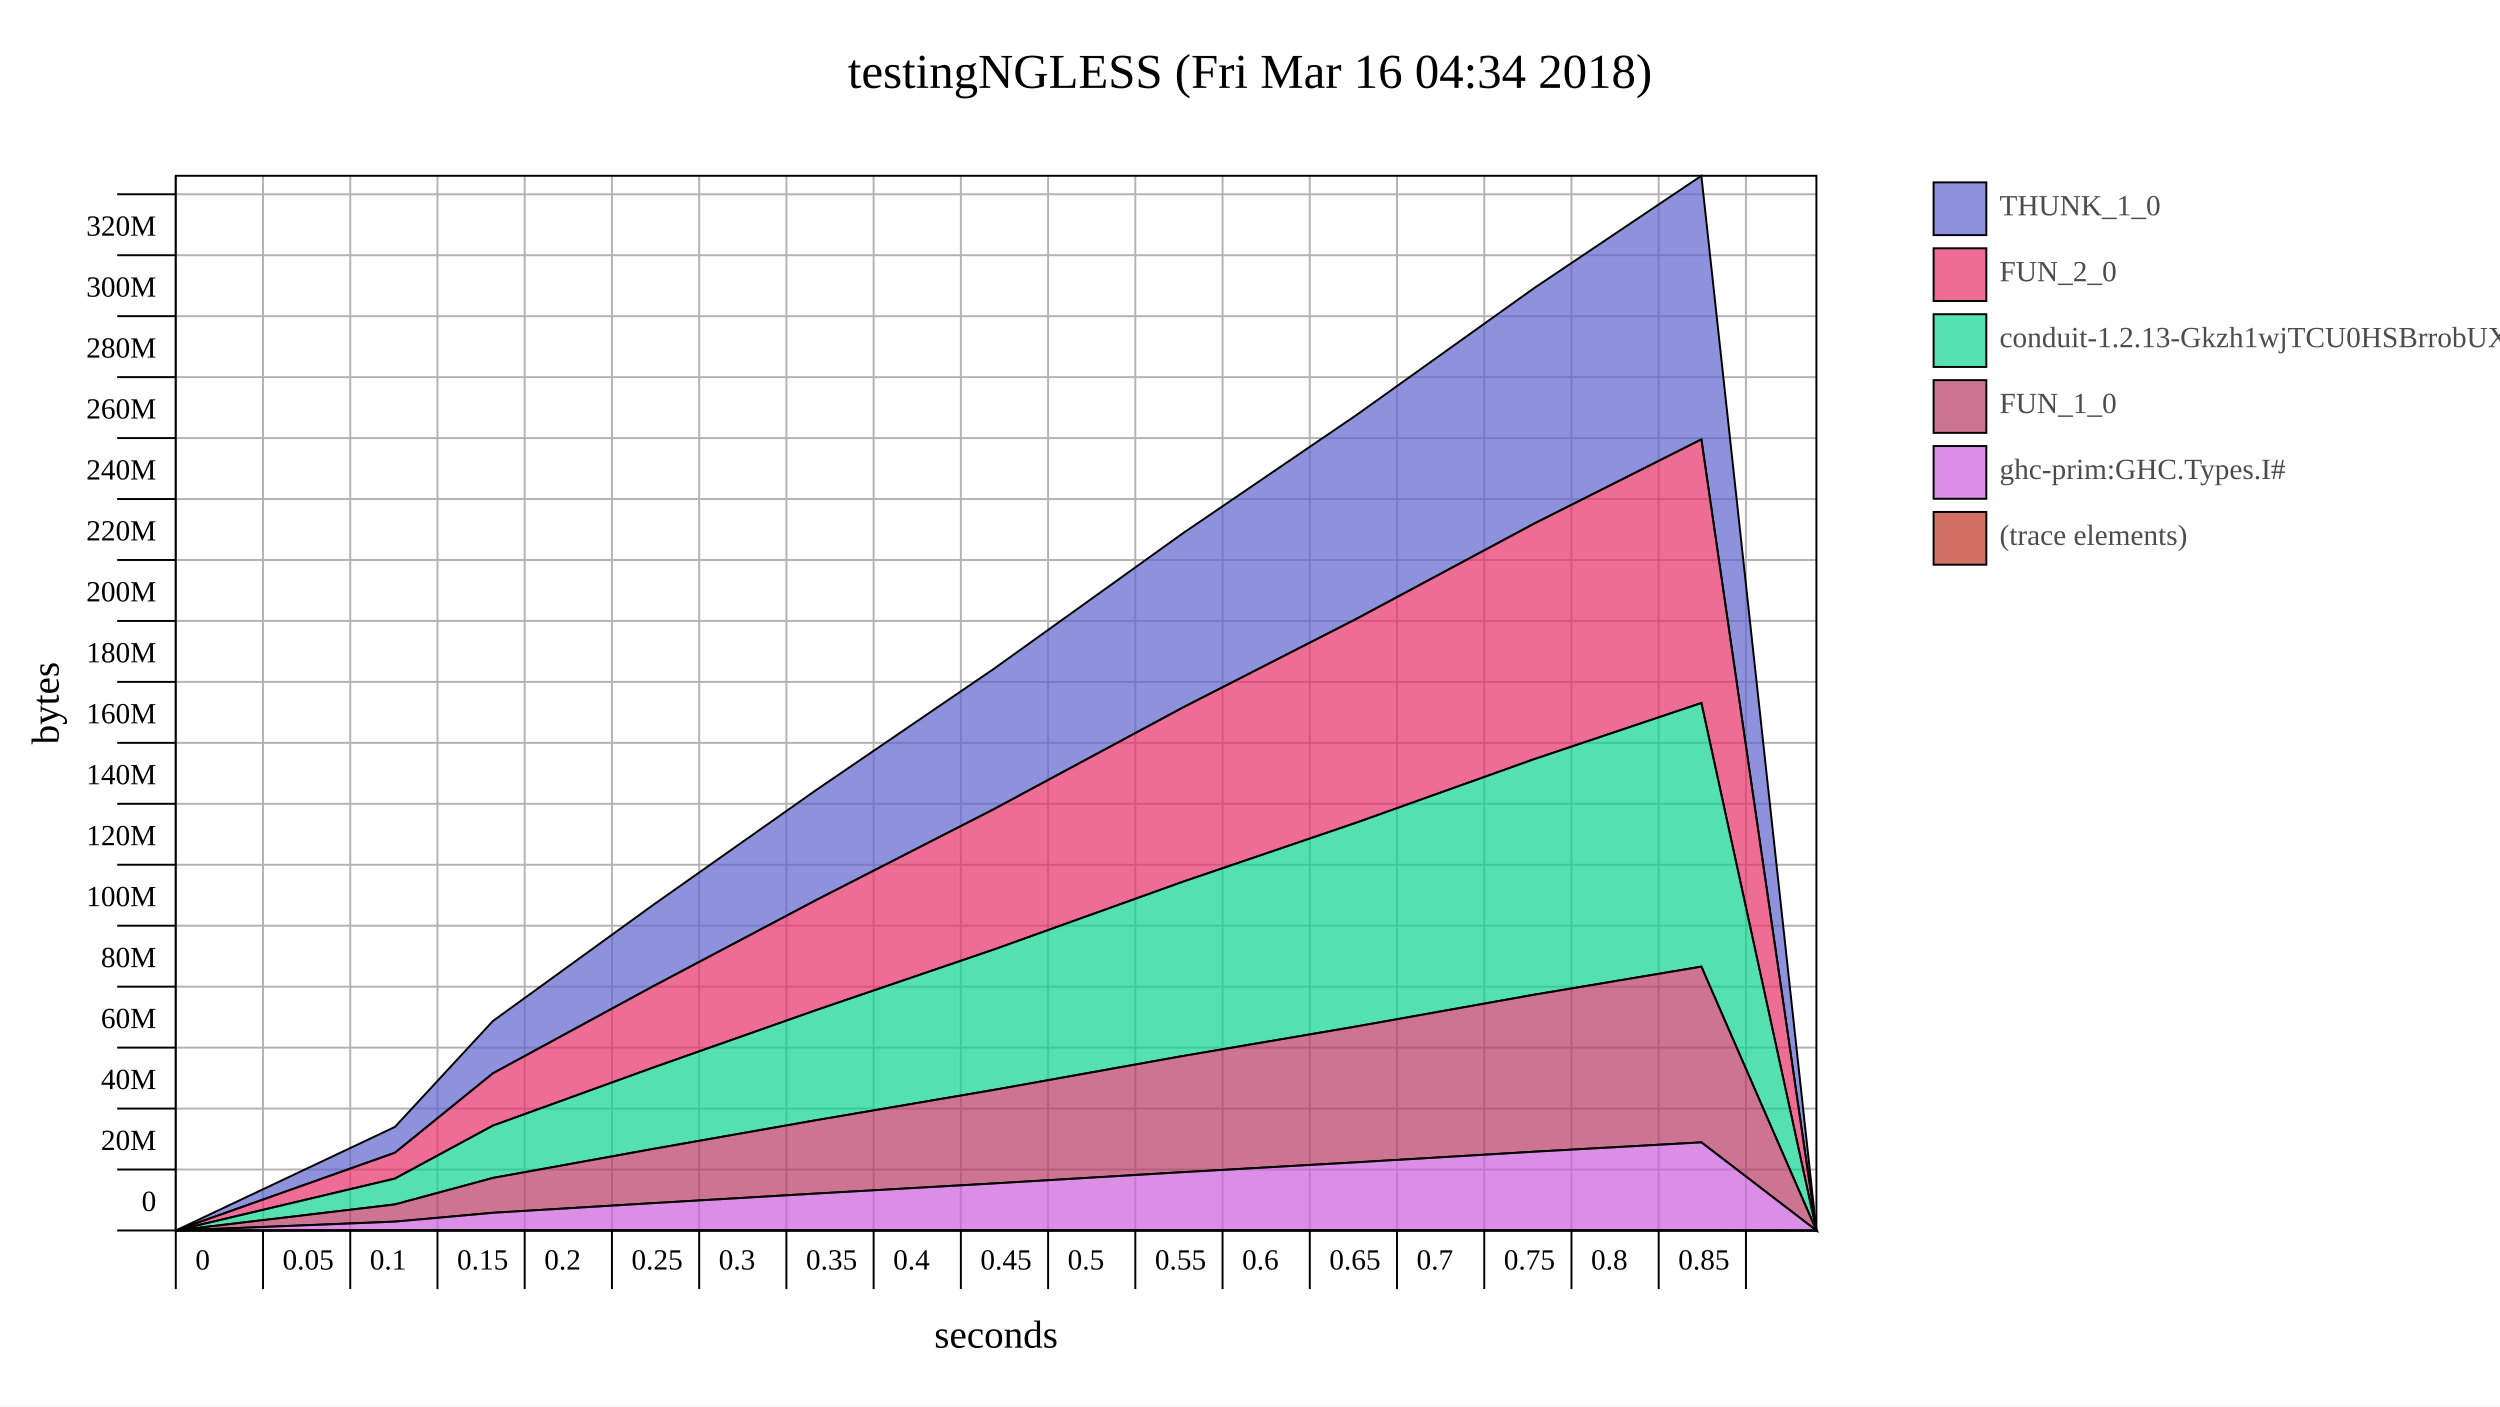
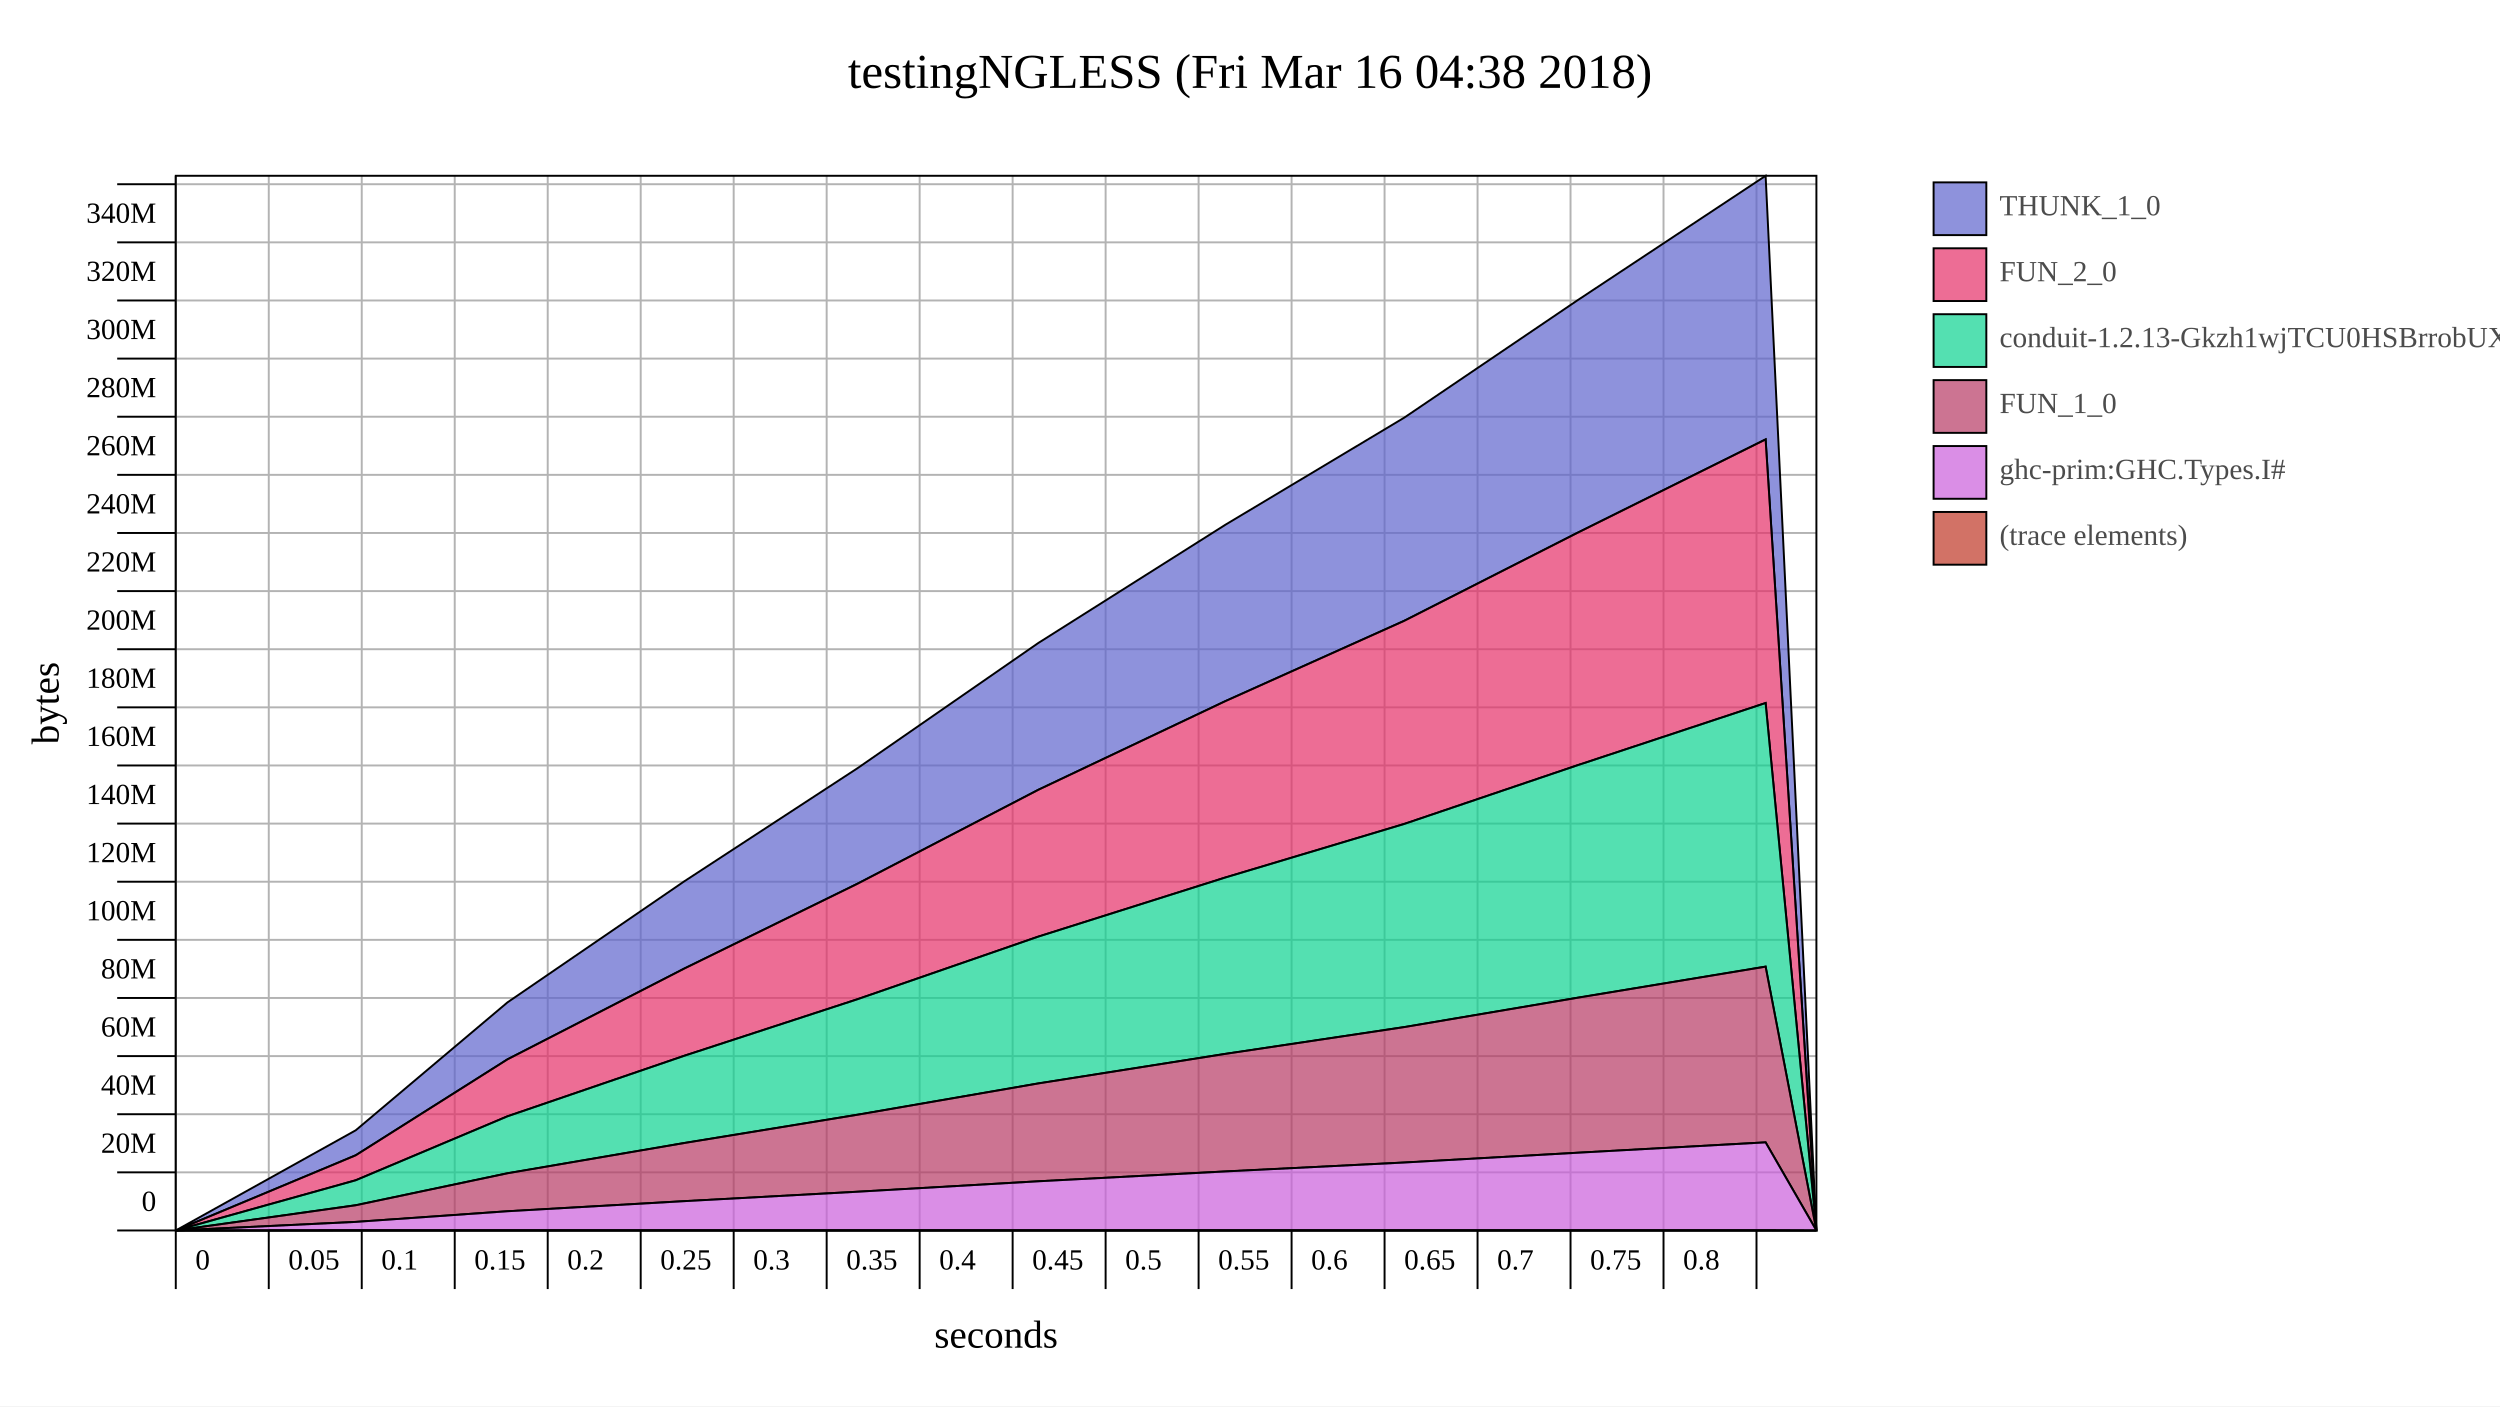
<svg xmlns="http://www.w3.org/2000/svg" version="1.0" width="1280.0" height="720.0">
  <defs>
</defs>
  <g fill="#ffffff">
    <rect x="0.0" y="0.0" width="1280.0" height="720.0" />
  </g>
  <g fill="#000000" stroke="#000000" stroke-width="1.0">
-     <text stroke="none" x="640.0" y="45.0" font-size="25.0" text-anchor="middle">testingNGLESS (Fri Mar 16 04:34 2018)</text>
+     <text stroke="none" x="640.0" y="45.0" font-size="25.0" text-anchor="middle">testingNGLESS (Fri Mar 16 04:38 2018)</text>
    <text stroke="none" transform="translate(30.0,360.0) rotate(-90.0)" font-size="20.0" text-anchor="middle">bytes</text>
    <text stroke="none" x="510.0" y="690.0" font-size="20.0" text-anchor="middle">seconds</text>
    <line x1="60.0" x2="930.0" y1="630.0" y2="630.0" />
    <text stroke="none" x="80.0" y="620.0" font-size="15.0" text-anchor="end">0</text>
-     <line x1="60.0" x2="930.0" y1="598.792" y2="598.792" />
-     <text stroke="none" x="80.0" y="588.792" font-size="15.0" text-anchor="end">20M</text>
-     <line x1="60.0" x2="930.0" y1="567.584" y2="567.584" />
-     <text stroke="none" x="80.0" y="557.584" font-size="15.0" text-anchor="end">40M</text>
-     <line x1="60.0" x2="930.0" y1="536.376" y2="536.376" />
-     <text stroke="none" x="80.0" y="526.376" font-size="15.0" text-anchor="end">60M</text>
-     <line x1="60.0" x2="930.0" y1="505.168" y2="505.168" />
-     <text stroke="none" x="80.0" y="495.168" font-size="15.0" text-anchor="end">80M</text>
-     <line x1="60.0" x2="930.0" y1="473.961" y2="473.961" />
-     <text stroke="none" x="80.0" y="463.961" font-size="15.0" text-anchor="end">100M</text>
-     <line x1="60.0" x2="930.0" y1="442.753" y2="442.753" />
-     <text stroke="none" x="80.0" y="432.753" font-size="15.0" text-anchor="end">120M</text>
-     <line x1="60.0" x2="930.0" y1="411.545" y2="411.545" />
-     <text stroke="none" x="80.0" y="401.545" font-size="15.0" text-anchor="end">140M</text>
-     <line x1="60.0" x2="930.0" y1="380.337" y2="380.337" />
-     <text stroke="none" x="80.0" y="370.337" font-size="15.0" text-anchor="end">160M</text>
-     <line x1="60.0" x2="930.0" y1="349.129" y2="349.129" />
-     <text stroke="none" x="80.0" y="339.129" font-size="15.0" text-anchor="end">180M</text>
-     <line x1="60.0" x2="930.0" y1="317.921" y2="317.921" />
-     <text stroke="none" x="80.0" y="307.921" font-size="15.0" text-anchor="end">200M</text>
-     <line x1="60.0" x2="930.0" y1="286.714" y2="286.714" />
-     <text stroke="none" x="80.0" y="276.714" font-size="15.0" text-anchor="end">220M</text>
-     <line x1="60.0" x2="930.0" y1="255.506" y2="255.506" />
-     <text stroke="none" x="80.0" y="245.506" font-size="15.0" text-anchor="end">240M</text>
-     <line x1="60.0" x2="930.0" y1="224.298" y2="224.298" />
-     <text stroke="none" x="80.0" y="214.298" font-size="15.0" text-anchor="end">260M</text>
-     <line x1="60.0" x2="930.0" y1="193.09" y2="193.09" />
-     <text stroke="none" x="80.0" y="183.09" font-size="15.0" text-anchor="end">280M</text>
-     <line x1="60.0" x2="930.0" y1="161.882" y2="161.882" />
-     <text stroke="none" x="80.0" y="151.882" font-size="15.0" text-anchor="end">300M</text>
-     <line x1="60.0" x2="930.0" y1="130.674" y2="130.674" />
-     <text stroke="none" x="80.0" y="120.674" font-size="15.0" text-anchor="end">320M</text>
-     <line x1="60.0" x2="930.0" y1="99.466" y2="99.466" />
+     <line x1="60.0" x2="930.0" y1="600.24" y2="600.24" />
+     <text stroke="none" x="80.0" y="590.24" font-size="15.0" text-anchor="end">20M</text>
+     <line x1="60.0" x2="930.0" y1="570.48" y2="570.48" />
+     <text stroke="none" x="80.0" y="560.48" font-size="15.0" text-anchor="end">40M</text>
+     <line x1="60.0" x2="930.0" y1="540.721" y2="540.721" />
+     <text stroke="none" x="80.0" y="530.721" font-size="15.0" text-anchor="end">60M</text>
+     <line x1="60.0" x2="930.0" y1="510.961" y2="510.961" />
+     <text stroke="none" x="80.0" y="500.961" font-size="15.0" text-anchor="end">80M</text>
+     <line x1="60.0" x2="930.0" y1="481.201" y2="481.201" />
+     <text stroke="none" x="80.0" y="471.201" font-size="15.0" text-anchor="end">100M</text>
+     <line x1="60.0" x2="930.0" y1="451.441" y2="451.441" />
+     <text stroke="none" x="80.0" y="441.441" font-size="15.0" text-anchor="end">120M</text>
+     <line x1="60.0" x2="930.0" y1="421.681" y2="421.681" />
+     <text stroke="none" x="80.0" y="411.681" font-size="15.0" text-anchor="end">140M</text>
+     <line x1="60.0" x2="930.0" y1="391.921" y2="391.921" />
+     <text stroke="none" x="80.0" y="381.921" font-size="15.0" text-anchor="end">160M</text>
+     <line x1="60.0" x2="930.0" y1="362.161" y2="362.161" />
+     <text stroke="none" x="80.0" y="352.161" font-size="15.0" text-anchor="end">180M</text>
+     <line x1="60.0" x2="930.0" y1="332.402" y2="332.402" />
+     <text stroke="none" x="80.0" y="322.402" font-size="15.0" text-anchor="end">200M</text>
+     <line x1="60.0" x2="930.0" y1="302.642" y2="302.642" />
+     <text stroke="none" x="80.0" y="292.642" font-size="15.0" text-anchor="end">220M</text>
+     <line x1="60.0" x2="930.0" y1="272.882" y2="272.882" />
+     <text stroke="none" x="80.0" y="262.882" font-size="15.0" text-anchor="end">240M</text>
+     <line x1="60.0" x2="930.0" y1="243.122" y2="243.122" />
+     <text stroke="none" x="80.0" y="233.122" font-size="15.0" text-anchor="end">260M</text>
+     <line x1="60.0" x2="930.0" y1="213.362" y2="213.362" />
+     <text stroke="none" x="80.0" y="203.362" font-size="15.0" text-anchor="end">280M</text>
+     <line x1="60.0" x2="930.0" y1="183.602" y2="183.602" />
+     <text stroke="none" x="80.0" y="173.602" font-size="15.0" text-anchor="end">300M</text>
+     <line x1="60.0" x2="930.0" y1="153.843" y2="153.843" />
+     <text stroke="none" x="80.0" y="143.843" font-size="15.0" text-anchor="end">320M</text>
+     <line x1="60.0" x2="930.0" y1="124.083" y2="124.083" />
+     <text stroke="none" x="80.0" y="114.083" font-size="15.0" text-anchor="end">340M</text>
+     <line x1="60.0" x2="930.0" y1="94.323" y2="94.323" />
    <line x1="90.0" x2="90.0" y1="660.0" y2="90.0" />
    <text stroke="none" x="100.0" y="650.0" font-size="15.0" text-anchor="start">0</text>
-     <line x1="134.662" x2="134.662" y1="660.0" y2="90.0" />
-     <text stroke="none" x="144.662" y="650.0" font-size="15.0" text-anchor="start">0.05</text>
-     <line x1="179.325" x2="179.325" y1="660.0" y2="90.0" />
-     <text stroke="none" x="189.325" y="650.0" font-size="15.0" text-anchor="start">0.1</text>
-     <line x1="223.987" x2="223.987" y1="660.0" y2="90.0" />
-     <text stroke="none" x="233.987" y="650.0" font-size="15.0" text-anchor="start">0.15</text>
-     <line x1="268.649" x2="268.649" y1="660.0" y2="90.0" />
-     <text stroke="none" x="278.649" y="650.0" font-size="15.0" text-anchor="start">0.2</text>
-     <line x1="313.311" x2="313.311" y1="660.0" y2="90.0" />
-     <text stroke="none" x="323.311" y="650.0" font-size="15.0" text-anchor="start">0.25</text>
-     <line x1="357.973" x2="357.973" y1="660.0" y2="90.0" />
-     <text stroke="none" x="367.973" y="650.0" font-size="15.0" text-anchor="start">0.3</text>
-     <line x1="402.636" x2="402.636" y1="660.0" y2="90.0" />
-     <text stroke="none" x="412.636" y="650.0" font-size="15.0" text-anchor="start">0.35</text>
-     <line x1="447.298" x2="447.298" y1="660.0" y2="90.0" />
-     <text stroke="none" x="457.298" y="650.0" font-size="15.0" text-anchor="start">0.4</text>
-     <line x1="491.96" x2="491.96" y1="660.0" y2="90.0" />
-     <text stroke="none" x="501.96" y="650.0" font-size="15.0" text-anchor="start">0.45</text>
-     <line x1="536.622" x2="536.622" y1="660.0" y2="90.0" />
-     <text stroke="none" x="546.622" y="650.0" font-size="15.0" text-anchor="start">0.5</text>
-     <line x1="581.284" x2="581.284" y1="660.0" y2="90.0" />
-     <text stroke="none" x="591.284" y="650.0" font-size="15.0" text-anchor="start">0.55</text>
-     <line x1="625.947" x2="625.947" y1="660.0" y2="90.0" />
-     <text stroke="none" x="635.947" y="650.0" font-size="15.0" text-anchor="start">0.6</text>
-     <line x1="670.609" x2="670.609" y1="660.0" y2="90.0" />
-     <text stroke="none" x="680.609" y="650.0" font-size="15.0" text-anchor="start">0.65</text>
-     <line x1="715.271" x2="715.271" y1="660.0" y2="90.0" />
-     <text stroke="none" x="725.271" y="650.0" font-size="15.0" text-anchor="start">0.7</text>
-     <line x1="759.933" x2="759.933" y1="660.0" y2="90.0" />
-     <text stroke="none" x="769.933" y="650.0" font-size="15.0" text-anchor="start">0.75</text>
-     <line x1="804.596" x2="804.596" y1="660.0" y2="90.0" />
-     <text stroke="none" x="814.596" y="650.0" font-size="15.0" text-anchor="start">0.8</text>
-     <line x1="849.258" x2="849.258" y1="660.0" y2="90.0" />
-     <text stroke="none" x="859.258" y="650.0" font-size="15.0" text-anchor="start">0.85</text>
-     <line x1="893.92" x2="893.92" y1="660.0" y2="90.0" />
+     <line x1="137.608" x2="137.608" y1="660.0" y2="90.0" />
+     <text stroke="none" x="147.608" y="650.0" font-size="15.0" text-anchor="start">0.05</text>
+     <line x1="185.215" x2="185.215" y1="660.0" y2="90.0" />
+     <text stroke="none" x="195.215" y="650.0" font-size="15.0" text-anchor="start">0.1</text>
+     <line x1="232.823" x2="232.823" y1="660.0" y2="90.0" />
+     <text stroke="none" x="242.823" y="650.0" font-size="15.0" text-anchor="start">0.15</text>
+     <line x1="280.43" x2="280.43" y1="660.0" y2="90.0" />
+     <text stroke="none" x="290.43" y="650.0" font-size="15.0" text-anchor="start">0.2</text>
+     <line x1="328.038" x2="328.038" y1="660.0" y2="90.0" />
+     <text stroke="none" x="338.038" y="650.0" font-size="15.0" text-anchor="start">0.25</text>
+     <line x1="375.645" x2="375.645" y1="660.0" y2="90.0" />
+     <text stroke="none" x="385.645" y="650.0" font-size="15.0" text-anchor="start">0.3</text>
+     <line x1="423.253" x2="423.253" y1="660.0" y2="90.0" />
+     <text stroke="none" x="433.253" y="650.0" font-size="15.0" text-anchor="start">0.35</text>
+     <line x1="470.86" x2="470.86" y1="660.0" y2="90.0" />
+     <text stroke="none" x="480.86" y="650.0" font-size="15.0" text-anchor="start">0.4</text>
+     <line x1="518.468" x2="518.468" y1="660.0" y2="90.0" />
+     <text stroke="none" x="528.468" y="650.0" font-size="15.0" text-anchor="start">0.45</text>
+     <line x1="566.076" x2="566.076" y1="660.0" y2="90.0" />
+     <text stroke="none" x="576.076" y="650.0" font-size="15.0" text-anchor="start">0.5</text>
+     <line x1="613.683" x2="613.683" y1="660.0" y2="90.0" />
+     <text stroke="none" x="623.683" y="650.0" font-size="15.0" text-anchor="start">0.55</text>
+     <line x1="661.291" x2="661.291" y1="660.0" y2="90.0" />
+     <text stroke="none" x="671.291" y="650.0" font-size="15.0" text-anchor="start">0.6</text>
+     <line x1="708.898" x2="708.898" y1="660.0" y2="90.0" />
+     <text stroke="none" x="718.898" y="650.0" font-size="15.0" text-anchor="start">0.65</text>
+     <line x1="756.506" x2="756.506" y1="660.0" y2="90.0" />
+     <text stroke="none" x="766.506" y="650.0" font-size="15.0" text-anchor="start">0.7</text>
+     <line x1="804.113" x2="804.113" y1="660.0" y2="90.0" />
+     <text stroke="none" x="814.113" y="650.0" font-size="15.0" text-anchor="start">0.75</text>
+     <line x1="851.721" x2="851.721" y1="660.0" y2="90.0" />
+     <text stroke="none" x="861.721" y="650.0" font-size="15.0" text-anchor="start">0.8</text>
+     <line x1="899.328" x2="899.328" y1="660.0" y2="90.0" />
    <g fill-opacity="0.7">
      <g fill="#ffffff">
        <rect x="90.0" y="90.0" width="840.0" height="540.0" />
      </g>
      <g fill="#5e65cd">
-         <path d="M 90.0,630.0 L 202.191,590.199 L 252.383,549.519 L 334.443,504.944 L 417.933,460.802 L 508.808,414.313 L 605.424,362.354 L 694.511,316.827 L 785.524,268.068 L 871.1,224.968 L 930.0,630.0 L 930.0,630.0 L 871.1,90.0 L 785.524,147.467 L 694.511,212.479 L 605.424,273.182 L 508.808,342.461 L 417.933,404.446 L 334.443,463.301 L 252.383,522.735 L 202.191,576.975 L 90.0,630.0 L 90.0,630.0 Z" />
+         <path d="M 90.0,630.0 L 182.133,591.5 L 259.812,542.39 L 350.349,495.896 L 439.131,452.411 L 531.611,404.377 L 627.42,358.96 L 718.926,317.868 L 807.405,272.915 L 903.994,224.969 L 930.0,630.0 L 930.0,630.0 L 903.994,90.0 L 807.405,153.928 L 718.926,213.865 L 627.42,268.654 L 531.611,329.211 L 439.131,393.256 L 350.349,451.236 L 259.812,513.228 L 182.133,578.707 L 90.0,630.0 L 90.0,630.0 Z" />
      </g>
      <g fill="#e63068">
-         <path d="M 90.0,630.0 L 202.191,603.423 L 252.383,576.303 L 334.443,546.586 L 417.933,517.158 L 508.808,486.166 L 605.424,451.526 L 694.511,421.175 L 785.524,388.669 L 871.1,359.935 L 930.0,630.0 L 930.0,630.0 L 871.1,224.968 L 785.524,268.068 L 694.511,316.827 L 605.424,362.354 L 508.808,414.313 L 417.933,460.802 L 334.443,504.944 L 252.383,549.519 L 202.191,590.199 L 90.0,630.0 L 90.0,630.0 Z" />
+         <path d="M 90.0,630.0 L 182.133,604.292 L 259.812,571.552 L 350.349,540.556 L 439.131,511.566 L 531.611,479.544 L 627.42,449.265 L 718.926,421.871 L 807.405,391.902 L 903.994,359.938 L 930.0,630.0 L 930.0,630.0 L 903.994,224.969 L 807.405,272.915 L 718.926,317.868 L 627.42,358.96 L 531.611,404.377 L 439.131,452.411 L 350.349,495.896 L 259.812,542.39 L 182.133,591.5 L 90.0,630.0 L 90.0,630.0 Z" />
      </g>
      <g fill="#0cd390">
-         <path d="M 90.0,630.0 L 202.191,616.647 L 252.383,603.087 L 334.443,588.228 L 417.933,573.514 L 508.808,558.018 L 605.424,540.698 L 694.511,525.523 L 785.524,509.269 L 871.1,494.903 L 930.0,630.0 L 930.0,630.0 L 871.1,359.935 L 785.524,388.669 L 694.511,421.175 L 605.424,451.526 L 508.808,486.166 L 417.933,517.158 L 334.443,546.586 L 252.383,576.303 L 202.191,603.423 L 90.0,630.0 L 90.0,630.0 Z" />
+         <path d="M 90.0,630.0 L 182.133,617.084 L 259.812,600.714 L 350.349,585.216 L 439.131,570.721 L 531.611,554.71 L 627.42,539.571 L 718.926,525.874 L 807.405,510.889 L 903.994,494.907 L 930.0,630.0 L 930.0,630.0 L 903.994,359.938 L 807.405,391.902 L 718.926,421.871 L 627.42,449.265 L 531.611,479.544 L 439.131,511.566 L 350.349,540.556 L 259.812,571.552 L 182.133,604.292 L 90.0,630.0 L 90.0,630.0 Z" />
      </g>
      <g fill="#b73964">
-         <path d="M 90.0,630.0 L 202.191,625.463 L 252.383,620.943 L 334.443,615.99 L 417.933,611.086 L 508.808,605.92 L 605.424,600.146 L 694.511,595.088 L 785.524,589.67 L 871.1,584.881 L 930.0,630.0 L 930.0,630.0 L 871.1,494.903 L 785.524,509.269 L 694.511,525.523 L 605.424,540.698 L 508.808,558.018 L 417.933,573.514 L 334.443,588.228 L 252.383,603.087 L 202.191,616.647 L 90.0,630.0 L 90.0,630.0 Z" />
+         <path d="M 90.0,630.0 L 182.133,625.612 L 259.812,620.156 L 350.349,614.99 L 439.131,610.158 L 531.611,604.821 L 627.42,599.774 L 718.926,595.209 L 807.405,590.214 L 903.994,584.887 L 930.0,630.0 L 930.0,630.0 L 903.994,494.907 L 807.405,510.889 L 718.926,525.874 L 627.42,539.571 L 531.611,554.71 L 439.131,570.721 L 350.349,585.216 L 259.812,600.714 L 182.133,617.084 L 90.0,630.0 L 90.0,630.0 Z" />
      </g>
      <g fill="#cb5edc">
-         <path d="M 90.0,630.0 L 202.191,629.87 L 252.383,629.87 L 334.443,629.87 L 417.933,629.87 L 508.808,629.87 L 605.424,629.87 L 694.511,629.87 L 785.524,629.87 L 871.1,629.87 L 930.0,630.0 L 930.0,630.0 L 871.1,584.881 L 785.524,589.67 L 694.511,595.088 L 605.424,600.146 L 508.808,605.92 L 417.933,611.086 L 334.443,615.99 L 252.383,620.943 L 202.191,625.463 L 90.0,630.0 L 90.0,630.0 Z" />
+         <path d="M 90.0,630.0 L 182.133,629.876 L 259.812,629.876 L 350.349,629.876 L 439.131,629.876 L 531.611,629.876 L 627.42,629.876 L 718.926,629.876 L 807.405,629.876 L 903.994,629.876 L 930.0,630.0 L 930.0,630.0 L 903.994,584.887 L 807.405,590.214 L 718.926,595.209 L 627.42,599.774 L 531.611,604.821 L 439.131,610.158 L 350.349,614.99 L 259.812,620.156 L 182.133,625.612 L 90.0,630.0 L 90.0,630.0 Z" />
      </g>
      <g fill="#bf3725">
-         <path d="M 90.0,630.0 L 202.191,630.0 L 252.383,630.0 L 334.443,630.0 L 417.933,630.0 L 508.808,630.0 L 605.424,630.0 L 694.511,630.0 L 785.524,630.0 L 871.1,630.0 L 930.0,630.0 L 930.0,630.0 L 871.1,629.87 L 785.524,629.87 L 694.511,629.87 L 605.424,629.87 L 508.808,629.87 L 417.933,629.87 L 334.443,629.87 L 252.383,629.87 L 202.191,629.87 L 90.0,630.0 L 90.0,630.0 Z" />
+         <path d="M 90.0,630.0 L 182.133,630.0 L 259.812,630.0 L 350.349,630.0 L 439.131,630.0 L 531.611,630.0 L 627.42,630.0 L 718.926,630.0 L 807.405,630.0 L 903.994,630.0 L 930.0,630.0 L 930.0,630.0 L 903.994,629.876 L 807.405,629.876 L 718.926,629.876 L 627.42,629.876 L 531.611,629.876 L 439.131,629.876 L 350.349,629.876 L 259.812,629.876 L 182.133,629.876 L 90.0,630.0 L 90.0,630.0 Z" />
      </g>
      <g fill="#5e65cd">
        <rect x="990.0" y="93.375" width="27.0" height="27.0" />
      </g>
      <text stroke="none" x="1023.75" y="110.25" font-size="15.0" text-anchor="start">THUNK_1_0</text>
      <g fill="#e63068">
        <rect x="990.0" y="127.125" width="27.0" height="27.0" />
      </g>
      <text stroke="none" x="1023.75" y="144.0" font-size="15.0" text-anchor="start">FUN_2_0</text>
      <g fill="#0cd390">
        <rect x="990.0" y="160.875" width="27.0" height="27.0" />
      </g>
      <text stroke="none" x="1023.75" y="177.75" font-size="15.0" text-anchor="start">conduit-1.2.13-Gkzh1wjTCU0HSBrrobUX8c:Data.Conduit.Internal.Pipe.NeedInput</text>
      <g fill="#b73964">
        <rect x="990.0" y="194.625" width="27.0" height="27.0" />
      </g>
      <text stroke="none" x="1023.75" y="211.5" font-size="15.0" text-anchor="start">FUN_1_0</text>
      <g fill="#cb5edc">
        <rect x="990.0" y="228.375" width="27.0" height="27.0" />
      </g>
      <text stroke="none" x="1023.75" y="245.25" font-size="15.0" text-anchor="start">ghc-prim:GHC.Types.I#</text>
      <g fill="#bf3725">
        <rect x="990.0" y="262.125" width="27.0" height="27.0" />
      </g>
      <text stroke="none" x="1023.75" y="279.0" font-size="15.0" text-anchor="start">(trace elements)</text>
    </g>
  </g>
</svg>
